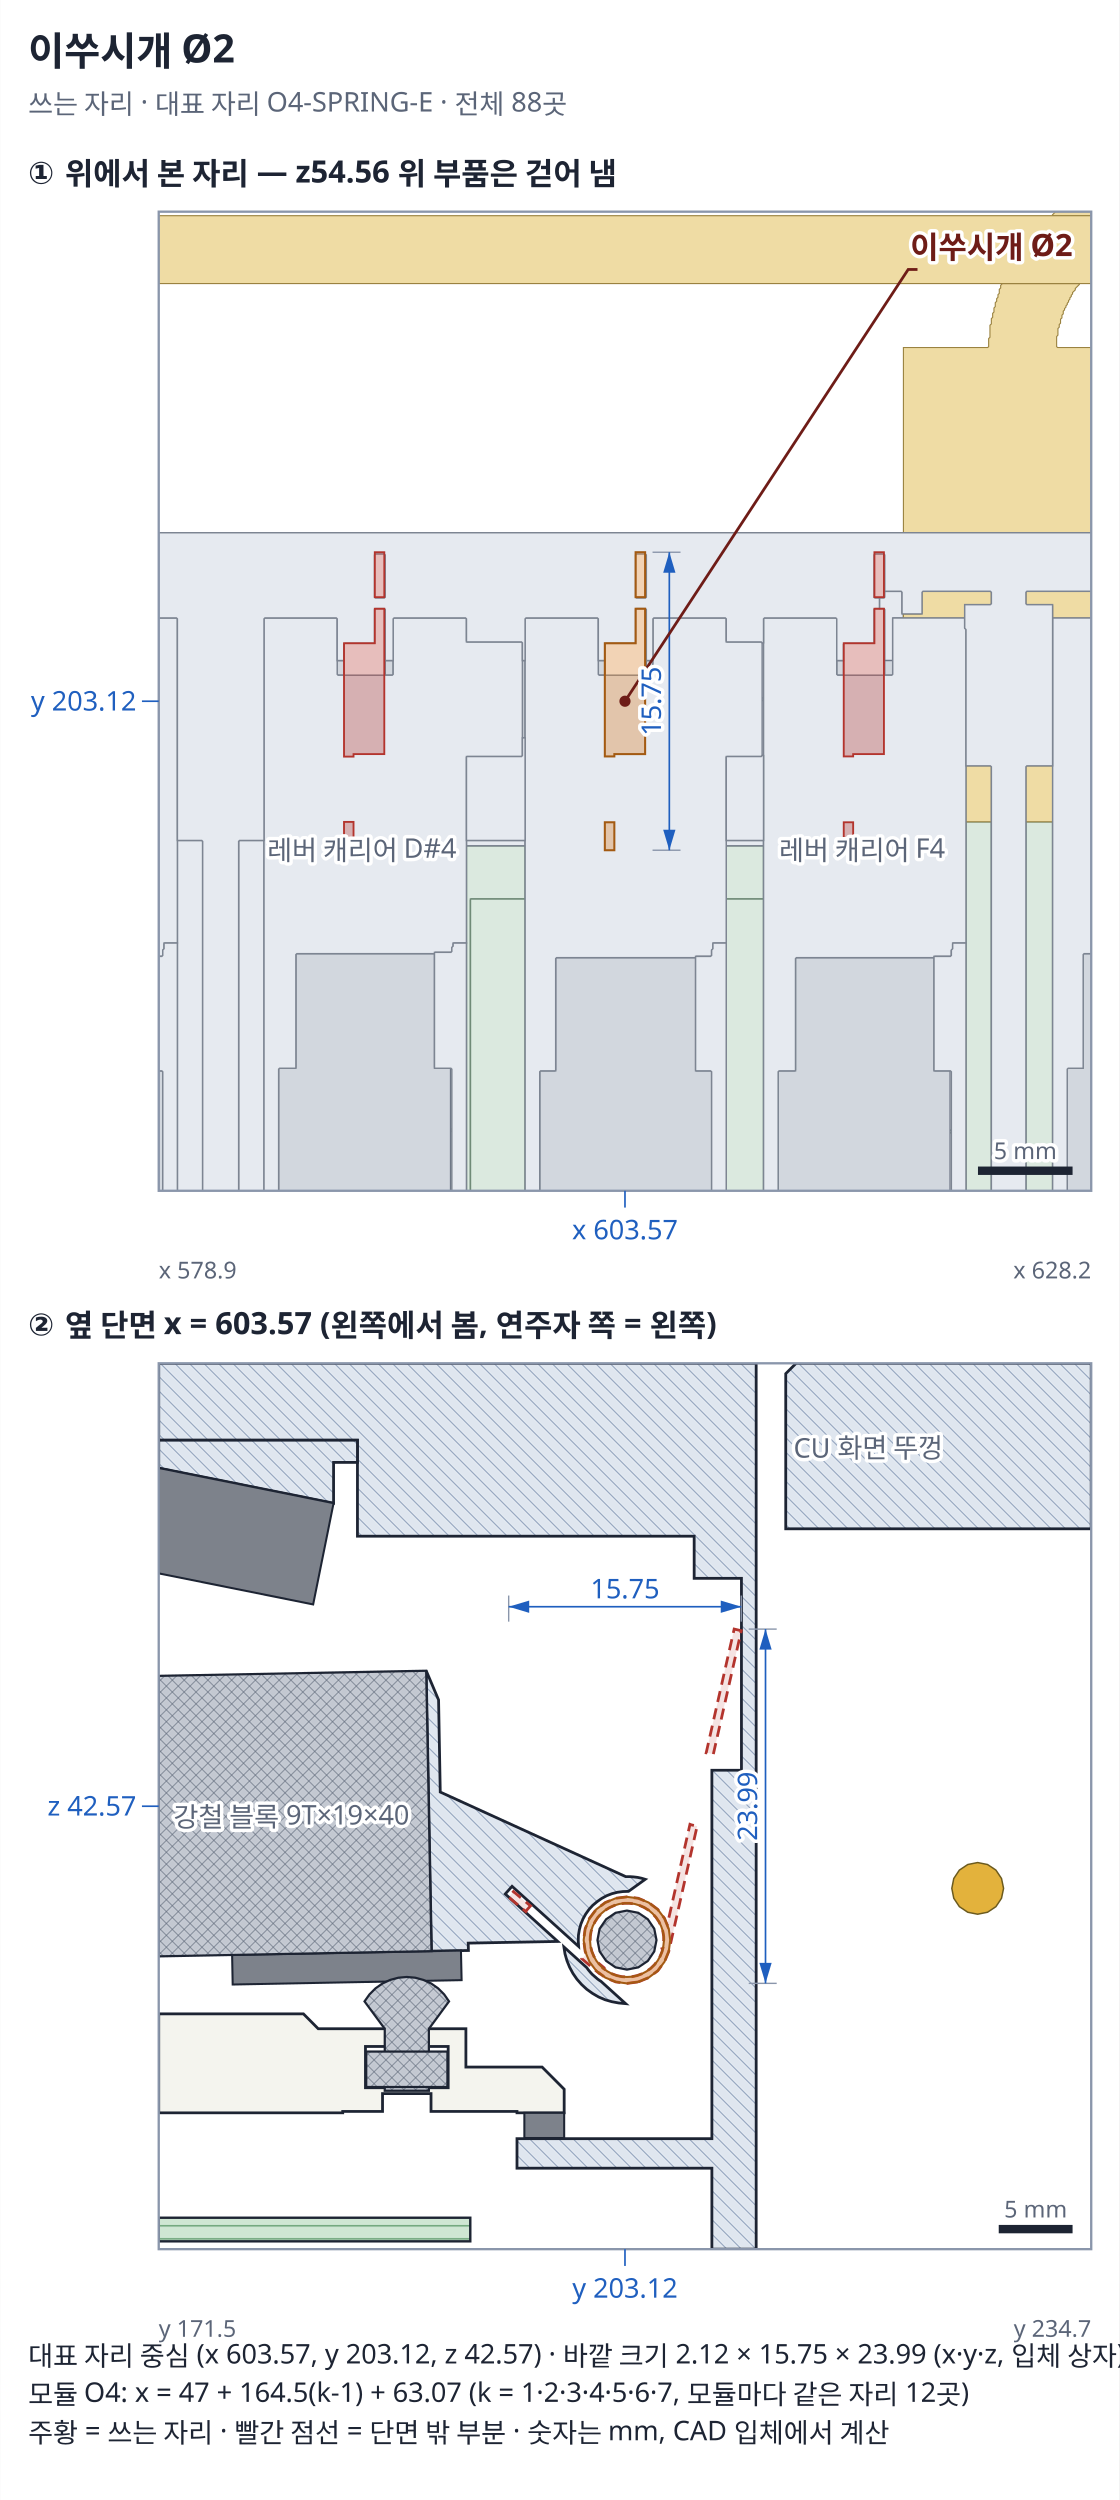
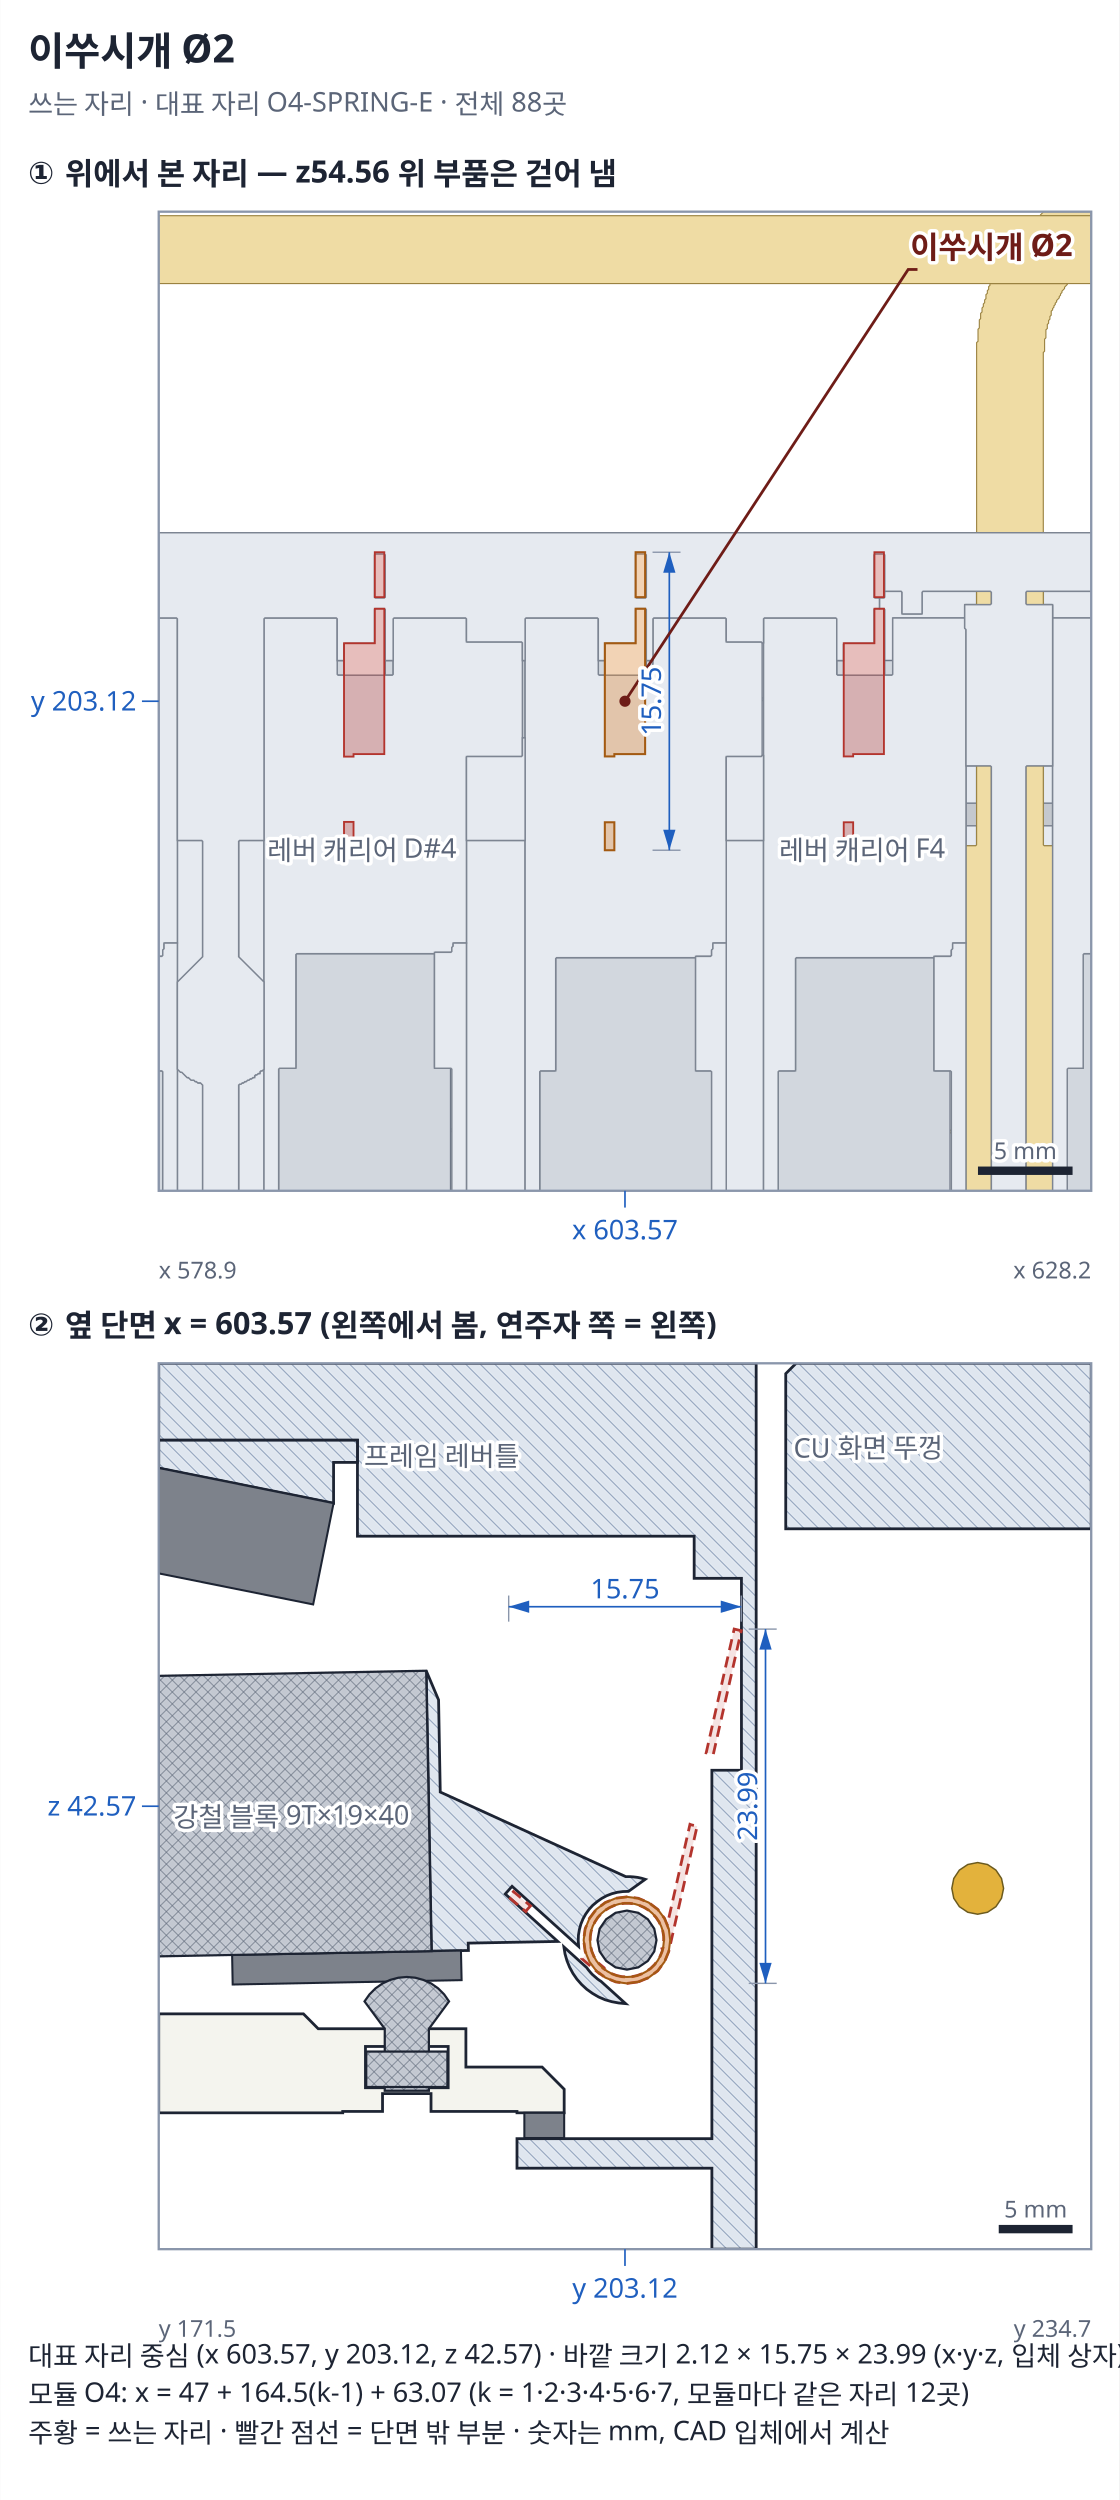
<svg xmlns="http://www.w3.org/2000/svg" viewBox="0 0 120 268.1" width="600" height="1340">
  <defs>
    <style>
.bg{fill:#ffffff}
.frame{fill:none;stroke:#1d2433;stroke-width:.5}
.t{font-family:'Apple SD Gothic Neo','Noto Sans KR','Malgun Gothic','IBM Plex Sans KR',sans-serif;fill:#1d2433}
.h{paint-order:stroke;stroke:#ffffff;stroke-width:.75;stroke-linejoin:round}
.tb{font-weight:700}
.td{fill:#1f5fbf}
.tm{fill:#5b6578}
.tr{fill:#c2410c}
.S-wood{fill:url(#hw);stroke:#1d2433;stroke-width:.4;stroke-linejoin:round}
.S-print{fill:url(#hp);stroke:#1d2433;stroke-width:.4;stroke-linejoin:round}
.S-metal{fill:url(#hm);stroke:#1d2433;stroke-width:.32;stroke-linejoin:round}
.S-rubber{fill:#50555e;stroke:#1d2433;stroke-width:.25}
.S-elec{fill:url(#he);stroke:#1d2433;stroke-width:.3}
.S-screen{fill:#3a4150;stroke:#1d2433;stroke-width:.3}
.S-cable{fill:#e3b23c;stroke:#6b5a1e;stroke-width:.18}
.S-ctx{fill:#eceef1;stroke:#a3aab5;stroke-width:.18}
.P-wood{fill:#f2e6d2;stroke:#39404d;stroke-width:.22;stroke-linejoin:round}
.P-print{fill:#e5ebf3;stroke:#39404d;stroke-width:.22;stroke-linejoin:round}
.P-metal{fill:#c9ced6;stroke:#39404d;stroke-width:.2}
.P-rubber{fill:#7d828b;stroke:#39404d;stroke-width:.18}
.P-elec{fill:#d3ead8;stroke:#39404d;stroke-width:.2}
.P-screen{fill:#596070;stroke:#39404d;stroke-width:.2}
.P-cable{fill:#f0cf7a;fill-opacity:.55;stroke:#8a7430;stroke-width:.14;stroke-opacity:.7}
.P-ctx{fill:#f2f3f5;stroke:#b3b9c3;stroke-width:.18}
.air{fill:#e8f1fb;stroke:none}
.hid{fill:none;stroke:#39404d;stroke-width:.24;stroke-dasharray:1.6 .9}
.hidc{fill:none;stroke:#c2410c;stroke-width:.28;stroke-dasharray:2.2 1.1}
.ph{fill:none;stroke:#5b6578;stroke-width:.3;stroke-dasharray:4 1 1 1}
.cl{fill:none;stroke:#6b7690;stroke-width:.2;stroke-dasharray:6 1.2 1 1.2}
.thin{fill:none;stroke:#39404d;stroke-width:.2}
.vis{fill:none;stroke:#1d2433;stroke-width:.3}
.sound{fill:none;stroke:#c2410c;stroke-width:.4;stroke-dasharray:3 1.2}
.ax{fill:none;stroke:#7a3fb5;stroke-width:.3;stroke-dasharray:5 1.2 1 1.2}
.keep{fill:none;stroke:#b42318;stroke-width:.3;stroke-dasharray:1.2 1}
.dm{fill:none;stroke:#1f5fbf;stroke-width:.18}
.ex{fill:none;stroke:#8a96ab;stroke-width:.15}
.ah{fill:#1f5fbf;stroke:none}
.ld{fill:none;stroke:#3d4555;stroke-width:.18}
.dot{fill:#3d4555}
.bal{fill:#ffffff;stroke:#1d2433;stroke-width:.25}
.secl{fill:none;stroke:#1d2433;stroke-width:.55}
.seca{fill:#1d2433}
.grid{fill:none;stroke:#1d2433;stroke-width:.25}
.grid2{fill:none;stroke:#8a96ab;stroke-width:.15}
.box{fill:#fbfbfc;stroke:#c3c9d3;stroke-width:.2}
.sheetply{fill:#fbf6ee;stroke:#1d2433;stroke-width:.35}
.zone{fill:#f4f6f9;stroke:#8a96ab;stroke-width:.2}
.datum{fill:none;stroke:#15803d;stroke-width:.9;stroke-linecap:round;stroke-opacity:.9}
.spot{fill:none;stroke:#c2410c;stroke-width:.32}
.spoth{fill:none;stroke:#c2410c;stroke-width:.32;stroke-dasharray:.45 .3}

.Zkw{fill:#fbfbf8;stroke:#7d8592;stroke-width:.16}.Zkb{fill:#aab0b9;stroke:#5d6672;stroke-width:.16}.Zpr{fill:#e6eaf0;stroke:#7d8592;stroke-width:.16}
.Zwd{fill:#efe4d0;stroke:#8a7a5e;stroke-width:.16}.Zel{fill:#dbe9df;stroke:#6f8a77;stroke-width:.16}.Zmt{fill:#d2d7de;stroke:#6f7887;stroke-width:.14}
.Zrb{fill:#c4c8ce;stroke:#6f7887;stroke-width:.14}.Zcb{fill:#efdca4;stroke:#9a8240;stroke-width:.12}
.Skw{fill:#f4f4ee;stroke:#1d2433;stroke-width:.3}.Skb{fill:#8e95a0;stroke:#1d2433;stroke-width:.3}.Spr{fill:url(#hp);stroke:#1d2433;stroke-width:.3}
.Swd{fill:url(#hw);stroke:#1d2433;stroke-width:.3}.Sel{fill:url(#he);stroke:#1d2433;stroke-width:.26}.Smt{fill:url(#hm);stroke:#1d2433;stroke-width:.24}
.Srb{fill:#7d828b;stroke:#1d2433;stroke-width:.22}.Scb{fill:#e3b23c;stroke:#6b5a1e;stroke-width:.16}
.HL{fill:#B3342D;fill-opacity:.88;stroke:#6e1c17;stroke-width:.3;stroke-linejoin:round}
.HLs{fill:#B3342D;stroke:#5a1511;stroke-width:.32;stroke-linejoin:round}
.HL2{fill:#B3342D;fill-opacity:.32;stroke:#B3342D;stroke-width:.2}
.HLp{fill:#B3342D;fill-opacity:.14;stroke:#B3342D;stroke-width:.3;stroke-dasharray:1.2 .7}
.HH{fill:#d9822b;fill-opacity:.35;stroke:#a35a12;stroke-width:.22}
.vf{fill:none;stroke:#8a96ab;stroke-width:.25}
.lead{fill:none;stroke:#6e1c17;stroke-width:.3}
.tl{fill:#6e1c17}
.nb{fill:#5b6578}
</style>
    <pattern id="hw" patternUnits="userSpaceOnUse" width="1.6" height="1.6" patternTransform="rotate(45)">
      <rect width="1.6" height="1.6" fill="#ecdcc2" />
      <line x1="0" y1="0" x2="0" y2="1.6" stroke="#a8875a" stroke-width=".22" />
    </pattern>
    <pattern id="hp" patternUnits="userSpaceOnUse" width="1.1" height="1.1" patternTransform="rotate(-45)">
      <rect width="1.1" height="1.1" fill="#dfe6ef" />
      <line x1="0" y1="0" x2="0" y2="1.1" stroke="#7f93b0" stroke-width=".16" />
    </pattern>
    <pattern id="hm" patternUnits="userSpaceOnUse" width=".9" height=".9" patternTransform="rotate(45)">
      <rect width=".9" height=".9" fill="#c3c8d1" />
      <path d="M0 0V.9M0 0H.9" stroke="#5d6778" stroke-width=".12" />
    </pattern>
    <pattern id="he" patternUnits="userSpaceOnUse" width="1.4" height="1.4">
      <rect width="1.4" height="1.4" fill="#cfe6d3" />
      <line x1="0" y1=".7" x2="1.4" y2=".7" stroke="#5f9a6c" stroke-width=".14" />
    </pattern>
    <clipPath id="c0">
      <rect x="17.00" y="22.70" width="100.00" height="105.00" />
    </clipPath>
    <clipPath id="c1">
      <rect x="17.00" y="146.20" width="100.00" height="95.00" />
    </clipPath>
  </defs>
  <rect class="bg" x="0" y="0" width="120" height="268.1" />
  <g class="L-geo">
-     <path class="Zel" fill-rule="evenodd" d="M50.43 96.52 50.53 96.41 56.29 96.41 56.29 90.70 50.00 90.70 50.00 127.84 50.43 127.84ZM81.86 90.70 77.86 90.70 77.86 96.41 81.86 96.41ZM48.50 121.06 48.21 121.06 48.21 121.34 48.50 121.34Z" clip-path="url(#c0)" />
-     <path class="Zel" fill-rule="evenodd" d="M56.29 96.41 50.43 96.41 50.43 127.84 56.29 127.84ZM81.86 96.41 77.86 96.41 77.86 127.84 81.86 127.84Z" clip-path="url(#c0)" />
-     <path class="Zel" fill-rule="evenodd" d="M106.29 88.13 103.57 88.13 103.57 127.84 106.29 127.84ZM112.86 88.13 110.00 88.13 110.00 127.84 112.86 127.84ZM102.07 121.20 101.79 121.20 101.79 121.49 102.07 121.49Z" clip-path="url(#c0)" />
-     <path class="Zpr" fill-rule="evenodd" d="M95.71 66.37 95.82 66.27 96.86 66.27 96.86 65.88 96.71 65.74 96.71 63.41 94.86 63.41 94.86 64.03 94.76 64.13 94.29 64.13 94.29 65.27 94.76 65.27 94.86 65.37 94.86 70.84 95.71 70.84ZM21.71 90.13 19.00 90.13 19.00 127.84 21.71 127.84ZM28.29 90.13 25.57 90.13 25.57 127.84 28.29 127.84ZM56.29 90.13 50.00 90.13 50.00 90.70 56.29 90.70ZM81.86 90.13 77.86 90.13 77.86 90.70 81.86 90.70Z" clip-path="url(#c0)" />
-     <path class="Zcb" fill-rule="evenodd" d="M117.14 22.70 113.18 22.70 112.84 23.04 112.88 23.13 117.14 23.13ZM117.14 37.27 113.39 37.27 113.29 37.17 113.29 36.09 113.43 35.94 113.43 35.23 113.57 35.09 113.57 34.80 113.71 34.66 113.71 34.23 113.86 34.09 113.86 33.80 114.00 33.66 114.00 33.37 114.14 33.23 114.14 33.09 114.29 32.94 114.29 32.80 114.43 32.66 114.43 32.52 114.57 32.37 114.57 32.23 114.71 32.09 114.71 31.94 114.86 31.80 114.86 31.66 115.00 31.52 115.00 31.37 115.29 31.09 115.29 30.94 115.73 30.50 115.69 30.41 107.47 30.41 107.29 30.60 107.29 30.88 107.14 31.03 107.14 31.46 107.00 31.60 107.00 31.88 106.86 32.03 106.86 32.31 106.71 32.46 106.71 32.88 106.57 33.03 106.57 33.46 106.43 33.60 106.43 34.03 106.29 34.17 106.29 34.74 106.14 34.88 106.14 36.17 106.00 36.31 106.00 37.17 105.90 37.27 96.86 37.27 96.86 57.13 117.14 57.13ZM103.43 64.94 103.53 64.84 106.29 64.84 106.29 63.41 98.86 63.41 98.86 65.74 98.76 65.84 96.86 65.84 96.86 66.27 103.43 66.27ZM117.14 63.41 110.00 63.41 110.00 64.84 112.76 64.84 112.86 64.94 112.86 66.27 117.14 66.27ZM106.29 82.13 103.57 82.13 103.57 88.13 106.29 88.13ZM112.86 82.13 110.00 82.13 110.00 88.13 112.86 88.13Z" clip-path="url(#c0)" />
+     <path class="Zrb" fill-rule="evenodd" d="M104.71 86.13 103.57 86.13 103.57 88.56 104.71 88.56ZM112.86 86.13 111.86 86.13 111.86 88.56 112.86 88.56Z" clip-path="url(#c0)" />
+     <path class="Zpr" fill-rule="evenodd" d="M95.71 66.37 95.82 66.27 103.43 66.27 103.43 64.94 103.53 64.84 104.71 64.84 104.71 63.41 98.86 63.41 98.86 65.74 98.76 65.84 96.82 65.84 96.71 65.74 96.71 63.41 94.86 63.41 94.86 64.03 94.76 64.13 94.29 64.13 94.29 65.27 94.76 65.27 94.86 65.37 94.86 70.84 95.71 70.84ZM117.14 63.41 111.86 63.41 111.86 64.84 112.76 64.84 112.86 64.94 112.86 66.27 117.14 66.27ZM104.71 82.13 103.57 82.13 103.57 86.13 104.71 86.13ZM112.86 82.13 111.86 82.13 111.86 86.13 112.86 86.13ZM104.71 88.56 103.57 88.56 103.57 90.70 104.71 90.70ZM112.86 88.56 111.86 88.56 111.86 90.70 112.86 90.70ZM21.71 102.66 21.71 90.13 19.00 90.13 19.00 105.25 19.09 105.28ZM28.29 105.25 28.29 90.13 25.57 90.13 25.57 102.66 28.20 105.28ZM56.29 90.13 50.00 90.13 50.00 127.84 56.29 127.84ZM81.86 90.13 77.86 90.13 77.86 127.84 81.86 127.84ZM21.71 116.31 21.53 116.13 21.24 116.13 21.10 115.99 20.96 115.99 20.82 115.84 20.53 115.84 20.24 115.56 20.10 115.56 19.53 114.99 19.39 114.99 19.09 114.69 19.00 114.72 19.00 127.84 21.71 127.84ZM28.29 114.72 28.20 114.69 28.04 114.84 27.86 114.84 27.86 115.03 27.76 115.13 27.61 115.13 27.47 115.27 27.29 115.27 27.29 115.46 27.18 115.56 27.04 115.56 26.90 115.70 26.76 115.70 26.61 115.84 26.47 115.84 26.33 115.99 26.18 115.99 26.04 116.13 25.90 116.13 25.76 116.27 25.57 116.27 25.57 127.84 28.29 127.84ZM48.50 121.06 48.21 121.06 48.21 121.34 48.50 121.34Z" clip-path="url(#c0)" />
+     <path class="Zcb" fill-rule="evenodd" d="M117.14 22.70 111.90 22.70 111.56 23.04 111.60 23.13 117.14 23.13ZM111.86 37.80 112.00 37.66 112.00 36.37 112.14 36.23 112.14 35.37 112.29 35.23 112.29 34.80 112.43 34.66 112.43 34.37 112.57 34.23 112.57 33.94 112.71 33.80 112.71 33.37 112.86 33.23 112.86 33.09 113.00 32.94 113.00 32.80 113.14 32.66 113.14 32.52 113.29 32.37 113.29 32.23 113.57 31.94 113.57 31.80 113.71 31.66 113.71 31.52 113.86 31.37 113.86 31.23 114.14 30.94 114.14 30.80 114.44 30.50 114.40 30.41 106.14 30.41 106.14 30.60 106.00 30.74 106.00 31.03 105.86 31.17 105.86 31.46 105.71 31.60 105.71 32.03 105.57 32.17 105.57 32.46 105.43 32.60 105.43 32.88 105.29 33.03 105.29 33.46 105.14 33.60 105.14 34.17 105.00 34.31 105.00 35.17 104.86 35.31 104.86 36.60 104.71 36.74 104.71 57.13 111.86 57.13ZM106.29 63.41 104.71 63.41 104.71 64.84 106.29 64.84ZM111.86 63.41 110.00 63.41 110.00 64.84 111.86 64.84ZM106.29 82.13 104.71 82.13 104.71 90.60 104.61 90.70 103.57 90.70 103.57 127.84 106.29 127.84ZM112.86 90.70 111.96 90.70 111.86 90.60 111.86 82.13 110.00 82.13 110.00 127.84 112.86 127.84ZM102.07 121.20 101.79 121.20 101.79 121.49 102.07 121.49Z" clip-path="url(#c0)" />
    <path class="Zmt" fill-rule="evenodd" d="M36.86 70.84 36.14 70.84 36.14 72.41 36.86 72.41ZM42.14 70.84 41.29 70.84 41.29 72.41 42.14 72.41ZM56.29 70.84 56.00 70.84 56.00 79.13 56.29 79.13ZM64.86 70.84 64.14 70.84 64.14 72.41 64.86 72.41ZM70.00 70.84 69.29 70.84 69.29 72.41 70.00 72.41ZM90.43 70.84 89.71 70.84 89.71 72.41 90.43 72.41ZM95.71 70.84 94.86 70.84 94.86 72.41 95.71 72.41ZM81.93 74.84 81.64 74.84 81.64 75.13 81.93 75.13Z" clip-path="url(#c0)" />
    <path class="Zcb" fill-rule="evenodd" d="M117.14 23.13 17.00 23.13 17.00 30.41 117.14 30.41Z" clip-path="url(#c0)" />
    <path class="Zmt" fill-rule="evenodd" d="M17.43 114.84 17.00 114.84 17.00 127.84 17.43 127.84Z" clip-path="url(#c0)" />
    <path class="Zmt" fill-rule="evenodd" d="M76.29 114.84 74.67 114.84 74.57 114.74 74.57 102.70 59.57 102.70 59.57 114.74 59.47 114.84 57.86 114.84 57.86 127.84 76.29 127.84Z" clip-path="url(#c0)" />
    <path class="Zmt" fill-rule="evenodd" d="M101.86 114.84 100.24 114.84 100.14 114.74 100.14 102.70 85.29 102.70 85.29 114.74 85.18 114.84 83.43 114.84 83.43 127.84 101.86 127.84Z" clip-path="url(#c0)" />
    <path class="Zmt" fill-rule="evenodd" d="M48.29 114.56 46.67 114.56 46.57 114.46 46.57 102.27 31.71 102.27 31.71 114.46 31.61 114.56 29.86 114.56 29.86 127.84 48.29 127.84Z" clip-path="url(#c0)" />
    <path class="Zmt" fill-rule="evenodd" d="M117.14 102.27 116.14 102.27 116.14 114.46 116.04 114.56 114.43 114.56 114.43 127.84 117.14 127.84Z" clip-path="url(#c0)" />
    <path class="Zpr" fill-rule="evenodd" d="M17.43 101.94 17.57 101.80 17.57 101.23 17.67 101.13 19.00 101.13 19.00 66.27 17.00 66.27 17.00 102.56 17.43 102.56Z" clip-path="url(#c0)" />
    <path class="Zpr" fill-rule="evenodd" d="M19.00 101.13 17.57 101.13 17.57 101.74 17.43 101.88 17.43 102.46 17.33 102.56 17.00 102.56 17.00 114.84 17.33 114.84 17.43 114.94 17.43 127.84 19.00 127.84Z" clip-path="url(#c0)" />
    <path class="Zpr" fill-rule="evenodd" d="M57.86 114.94 57.96 114.84 59.57 114.84 59.57 102.80 59.67 102.70 74.53 102.70 74.67 102.56 76.29 102.56 76.29 101.94 76.43 101.80 76.43 101.23 76.53 101.13 77.86 101.13 77.86 81.23 77.96 81.13 81.71 81.13 81.71 68.84 77.96 68.84 77.86 68.74 77.86 66.27 70.00 66.27 70.00 72.31 69.90 72.41 64.24 72.41 64.14 72.31 64.14 66.27 56.29 66.27 56.29 127.84 57.86 127.84Z" clip-path="url(#c0)" />
    <path class="Zpr" fill-rule="evenodd" d="M77.86 101.13 76.43 101.13 76.43 101.74 76.29 101.88 76.29 102.46 76.18 102.56 74.57 102.56 74.57 114.84 76.18 114.84 76.29 114.94 76.29 127.84 77.86 127.84Z" clip-path="url(#c0)" />
    <path class="Zpr" fill-rule="evenodd" d="M83.43 114.94 83.53 114.84 85.29 114.84 85.29 102.80 85.39 102.70 100.10 102.70 100.24 102.56 102.00 102.56 102.00 101.94 102.14 101.80 102.14 101.23 102.24 101.13 103.57 101.13 103.57 67.46 103.43 67.31 103.43 66.27 95.71 66.27 95.71 72.31 95.61 72.41 89.82 72.41 89.71 72.31 89.71 66.27 81.86 66.27 81.86 127.84 83.43 127.84Z" clip-path="url(#c0)" />
    <path class="Zpr" fill-rule="evenodd" d="M103.57 101.13 102.14 101.13 102.14 101.74 102.00 101.88 102.00 102.46 101.90 102.56 100.14 102.56 100.14 114.84 101.90 114.84 102.00 114.94 102.00 127.84 103.57 127.84Z" clip-path="url(#c0)" />
    <path class="Zpr" fill-rule="evenodd" d="M29.86 114.66 29.96 114.56 31.71 114.56 31.71 102.37 31.82 102.27 46.53 102.27 46.67 102.13 48.43 102.13 48.43 101.66 48.57 101.52 48.57 101.23 48.67 101.13 50.00 101.13 50.00 81.23 50.10 81.13 56.00 81.13 56.00 68.84 50.10 68.84 50.00 68.74 50.00 66.27 42.14 66.27 42.14 72.31 42.04 72.41 36.24 72.41 36.14 72.31 36.14 66.27 28.29 66.27 28.29 127.84 29.86 127.84Z" clip-path="url(#c0)" />
    <path class="Zpr" fill-rule="evenodd" d="M50.00 101.13 48.57 101.13 48.57 101.46 48.43 101.60 48.43 102.03 48.33 102.13 46.57 102.13 46.57 114.56 48.33 114.56 48.43 114.66 48.43 127.84 50.00 127.84Z" clip-path="url(#c0)" />
    <path class="Zpr" fill-rule="evenodd" d="M114.43 114.66 114.53 114.56 116.14 114.56 116.14 102.37 116.24 102.27 117.14 102.27 117.14 66.27 112.86 66.27 112.86 127.84 114.43 127.84Z" clip-path="url(#c0)" />
-     <path class="Zpr" fill-rule="evenodd" d="M40.14 64.03 40.14 59.52 40.24 59.41 41.18 59.41 41.29 59.52 41.29 64.03 41.18 64.13 40.24 64.13ZM68.14 64.03 68.14 59.52 68.24 59.41 69.18 59.41 69.29 59.52 69.29 64.03 69.18 64.13 68.24 64.13ZM25.57 90.23 25.67 90.13 28.29 90.13 28.29 66.37 28.39 66.27 36.04 66.27 36.14 66.37 36.14 70.84 36.86 70.84 36.86 69.09 36.96 68.99 40.14 68.99 40.14 65.37 40.24 65.27 41.18 65.27 41.29 65.37 41.29 70.84 42.14 70.84 42.14 66.37 42.24 66.27 49.90 66.27 50.00 66.37 50.00 68.84 55.90 68.84 56.00 68.94 56.00 70.84 56.29 70.84 56.29 66.37 56.39 66.27 64.04 66.27 64.14 66.37 64.14 70.84 64.86 70.84 64.86 69.09 64.96 68.99 68.14 68.99 68.14 65.37 68.24 65.27 69.18 65.27 69.29 65.37 69.29 70.84 70.00 70.84 70.00 66.37 70.10 66.27 77.76 66.27 77.86 66.37 77.86 68.84 81.61 68.84 81.77 69.00 81.86 68.96 81.86 66.37 81.96 66.27 89.61 66.27 89.71 66.37 89.71 70.84 90.43 70.84 90.43 69.09 90.53 68.99 93.71 68.99 93.71 65.37 93.82 65.27 94.29 65.27 94.29 64.13 93.82 64.13 93.71 64.03 93.71 59.52 93.82 59.41 94.76 59.41 94.86 59.52 94.86 63.41 96.61 63.41 96.71 63.52 96.71 65.84 98.86 65.84 98.86 63.52 98.96 63.41 106.18 63.41 106.29 63.52 106.29 64.74 106.18 64.84 103.43 64.84 103.43 67.37 103.57 67.52 103.57 82.13 106.18 82.13 106.29 82.23 106.29 127.84 110.00 127.84 110.00 82.23 110.10 82.13 112.86 82.13 112.86 64.84 110.10 64.84 110.00 64.74 110.00 63.52 110.10 63.41 117.14 63.41 117.14 57.13 17.00 57.13 17.00 66.27 18.90 66.27 19.00 66.37 19.00 90.13 21.61 90.13 21.71 90.23 21.71 127.84 25.57 127.84ZM56.29 79.13 56.00 79.13 56.00 81.03 55.90 81.13 50.00 81.13 50.00 90.13 56.29 90.13ZM81.86 81.01 81.77 80.97 81.61 81.13 77.86 81.13 77.86 90.13 81.86 90.13Z" clip-path="url(#c0)" />
+     <path class="Zpr" fill-rule="evenodd" d="M40.14 64.03 40.14 59.52 40.24 59.41 41.18 59.41 41.29 59.52 41.29 64.03 41.18 64.13 40.24 64.13ZM68.14 64.03 68.14 59.52 68.24 59.41 69.18 59.41 69.29 59.52 69.29 64.03 69.18 64.13 68.24 64.13ZM25.57 116.37 25.67 116.27 25.82 116.27 25.96 116.13 26.10 116.13 26.24 115.99 26.39 115.99 26.53 115.84 26.67 115.84 26.82 115.70 26.96 115.70 27.10 115.56 27.29 115.56 27.29 115.37 27.39 115.27 27.53 115.27 27.67 115.13 27.86 115.13 27.86 114.94 27.96 114.84 28.10 114.84 28.29 114.66 28.29 105.31 25.57 102.60 25.57 90.23 25.67 90.13 28.29 90.13 28.29 66.37 28.39 66.27 36.04 66.27 36.14 66.37 36.14 70.84 36.86 70.84 36.86 69.09 36.96 68.99 40.14 68.99 40.14 65.37 40.24 65.27 41.18 65.27 41.29 65.37 41.29 70.84 42.14 70.84 42.14 66.37 42.24 66.27 49.90 66.27 50.00 66.37 50.00 68.84 55.90 68.84 56.00 68.94 56.00 70.84 56.29 70.84 56.29 66.37 56.39 66.27 64.04 66.27 64.14 66.37 64.14 70.84 64.86 70.84 64.86 69.09 64.96 68.99 68.14 68.99 68.14 65.37 68.24 65.27 69.18 65.27 69.29 65.37 69.29 70.84 70.00 70.84 70.00 66.37 70.10 66.27 77.76 66.27 77.86 66.37 77.86 68.84 81.61 68.84 81.77 69.00 81.86 68.96 81.86 66.37 81.96 66.27 89.61 66.27 89.71 66.37 89.71 70.84 90.43 70.84 90.43 69.09 90.53 68.99 93.71 68.99 93.71 65.37 93.82 65.27 94.29 65.27 94.29 64.13 93.82 64.13 93.71 64.03 93.71 59.52 93.82 59.41 94.76 59.41 94.86 59.52 94.86 63.41 96.61 63.41 96.71 63.52 96.71 65.84 98.86 65.84 98.86 63.52 98.96 63.41 106.18 63.41 106.29 63.52 106.29 64.74 106.18 64.84 103.43 64.84 103.43 67.37 103.57 67.52 103.57 82.13 106.18 82.13 106.29 82.23 106.29 127.84 110.00 127.84 110.00 82.23 110.10 82.13 112.86 82.13 112.86 64.84 110.10 64.84 110.00 64.74 110.00 63.52 110.10 63.41 117.14 63.41 117.14 57.13 17.00 57.13 17.00 66.27 18.90 66.27 19.00 66.37 19.00 90.13 21.61 90.13 21.71 90.23 21.71 102.60 19.00 105.31 19.00 114.66 19.33 114.99 19.47 114.99 20.04 115.56 20.18 115.56 20.47 115.84 20.76 115.84 20.90 115.99 21.04 115.99 21.18 116.13 21.47 116.13 21.71 116.37 21.71 127.84 25.57 127.84ZM56.29 79.13 56.00 79.13 56.00 81.03 55.90 81.13 50.00 81.13 50.00 90.13 56.29 90.13ZM81.86 81.01 81.77 80.97 81.61 81.13 77.86 81.13 77.86 90.13 81.86 90.13Z" clip-path="url(#c0)" />
    <path class="Spr" fill-rule="evenodd" d="M50.21 209.17 50.19 208.38 59.79 208.20 54.16 203.11 54.89 202.29 62.03 208.74 61.99 208.12 62.01 207.52 62.11 206.93 62.27 206.34 62.50 205.78 62.79 205.26 63.14 204.77 63.55 204.32 64.02 203.93 64.50 203.59 65.03 203.30 65.60 203.08 66.18 202.93 66.78 202.85 67.38 202.83 69.17 201.54 68.77 201.42 68.35 201.33 67.92 201.28 67.51 201.25 67.08 201.25 47.19 192.18 47.01 182.30 45.68 179.16 46.25 209.24ZM64.43 212.48 64.24 212.36 64.05 212.22 63.51 211.75 63.35 211.58 63.19 211.39 63.04 211.21 62.91 211.02 60.45 208.79 60.57 209.54 60.78 210.27 61.06 210.96 61.42 211.63 61.84 212.24 62.35 212.82 62.89 213.32 63.50 213.76 64.16 214.15 64.86 214.45 65.58 214.66 66.33 214.80 67.07 214.87Z" clip-path="url(#c1)" />
    <path class="Spr" fill-rule="evenodd" d="M81.07 146.20 17.00 146.20 17.00 154.45 38.31 154.45 38.31 164.74 74.42 164.74 74.42 169.26 79.49 169.26 79.49 189.84 76.32 189.84 76.32 229.35 55.42 229.35 55.42 232.52 76.32 232.52 76.32 241.20 81.07 241.20Z" clip-path="url(#c1)" />
    <path class="Spr" fill-rule="evenodd" d="M35.75 156.83 38.31 156.83 38.31 154.45 17.00 154.45 17.00 157.43 35.75 161.20Z" clip-path="url(#c1)" />
    <path class="Spr" fill-rule="evenodd" d="M117.00 146.20 85.35 146.20 84.24 147.31 84.24 163.95 117.00 163.95Z" clip-path="url(#c1)" />
    <path class="Skw" fill-rule="evenodd" d="M36.73 226.43 41.00 226.43 41.00 224.52 46.20 224.52 46.20 226.43 55.42 226.43 55.42 226.58 60.48 226.58 60.48 224.05 58.11 221.67 49.94 221.67 49.94 217.56 45.80 217.56 45.80 219.46 48.04 219.46 48.04 223.89 39.17 223.89 39.17 219.46 41.40 219.46 41.40 217.56 34.10 217.56 32.52 215.97 17.00 215.97 17.00 226.58 36.73 226.58Z" clip-path="url(#c1)" />
    <path class="Srb" fill-rule="evenodd" d="M60.48 226.58 56.21 226.58 56.21 229.28 60.48 229.28Z" clip-path="url(#c1)" />
    <path class="Srb" fill-rule="evenodd" d="M49.48 212.35 49.41 209.18 24.87 209.65 24.93 212.82Z" clip-path="url(#c1)" />
    <path class="Srb" fill-rule="evenodd" d="M35.75 161.20 17.00 157.43 17.00 168.73 33.56 172.06Z" clip-path="url(#c1)" />
-     <path class="Sel" fill-rule="evenodd" d="M50.41 237.83 17.00 237.83 17.00 240.36 50.41 240.36Z" clip-path="url(#c1)" />
    <path class="Smt" fill-rule="evenodd" d="M45.97 217.56 45.98 217.56 48.13 214.63 47.61 213.88 46.96 213.23 46.22 212.71 45.39 212.33 44.51 212.09 43.60 212.01 42.70 212.09 41.81 212.33 40.99 212.71 40.25 213.23 39.60 213.88 39.07 214.63 41.23 217.56 41.24 217.56 41.24 224.21 45.97 224.21Z" clip-path="url(#c1)" />
    <path class="Smt" fill-rule="evenodd" d="M47.96 220.01 39.25 220.01 39.25 223.81 47.96 223.81Z" clip-path="url(#c1)" />
    <path class="Smt" fill-rule="evenodd" d="M46.25 209.24 45.68 179.17 17.00 179.72 17.00 209.80Z" clip-path="url(#c1)" />
    <path class="Smt" fill-rule="evenodd" d="M68.43 210.98 69.45 210.29 70.14 209.27 70.38 208.06 70.14 206.84 69.45 205.82 68.43 205.13 67.21 204.89 65.99 205.13 64.98 205.82 64.28 206.84 64.05 208.06 64.28 209.27 64.98 210.29 65.99 210.98 67.21 211.22Z" clip-path="url(#c1)" />
    <path class="Scb" fill-rule="evenodd" d="M105.88 205.07 106.78 204.47 107.38 203.57 107.60 202.51 107.38 201.45 106.78 200.55 105.88 199.95 104.82 199.74 103.76 199.95 102.86 200.55 102.26 201.45 102.05 202.51 102.26 203.57 102.86 204.47 103.76 205.07 104.82 205.28Z" clip-path="url(#c1)" />
  </g>
  <g class="L-over">
    <path class="HL2" fill-rule="evenodd" d="M41.19 59.22 40.17 59.22 40.17 64.04 41.19 64.04ZM37.89 80.87 41.19 80.87 41.19 65.28 40.17 65.28 40.17 68.98 36.87 68.98 36.87 81.14 37.89 81.14ZM37.89 88.14 36.87 88.14 36.87 91.12 37.89 91.12Z" clip-path="url(#c0)" />
    <path class="HL2" fill-rule="evenodd" d="M94.77 59.22 93.75 59.22 93.75 64.04 94.77 64.04ZM91.47 80.87 94.77 80.87 94.77 65.28 93.75 65.28 93.75 68.98 90.46 68.98 90.46 81.12 91.47 81.12ZM91.47 88.18 90.46 88.18 90.46 91.18 91.47 91.18Z" clip-path="url(#c0)" />
    <path class="HH" fill-rule="evenodd" d="M69.16 59.22 68.14 59.22 68.14 64.04 69.16 64.04ZM65.86 80.87 69.16 80.87 69.16 65.28 68.14 65.28 68.14 68.98 64.84 68.98 64.84 81.12 65.86 81.12ZM65.86 88.18 64.84 88.18 64.84 91.18 65.86 91.18Z" clip-path="url(#c0)" />
    <rect class="vf" x="17.000" y="22.700" width="100.000" height="105.000" />
    <rect class="seca" x="104.855" y="125.100" width="10.145" height="0.900" />
    <path class="HLp" fill-rule="evenodd" d="M79.47 174.88 78.71 174.70 75.71 187.97 76.05 188.02 76.47 188.14ZM68.42 212.54 69.54 212.08 70.51 211.35 71.24 210.38 71.70 209.26 71.72 209.08 71.74 209.08 74.74 195.82 74.67 195.82 74.13 195.70 73.97 195.64 71.53 206.44 71.24 205.73 70.51 204.76 69.54 204.03 68.42 203.57 67.21 203.42 66.01 203.57 64.89 204.03 63.92 204.76 63.19 205.73 62.73 206.85 62.57 208.06 62.73 209.26 62.84 209.53 62.57 209.88 62.38 210.06 64.22 211.62 64.24 211.59 64.89 212.08 66.01 212.54 67.21 212.70ZM56.51 204.79 56.87 204.39 55.04 202.85 54.53 203.45 56.37 205.00ZM66.66 211.98 66.12 211.86 65.60 211.67 65.12 211.41 64.66 211.08 64.73 211.00 64.07 210.45 63.93 210.27 63.66 209.79 63.45 209.28 63.31 208.74 63.26 208.19 63.28 207.64 63.37 207.10 63.54 206.57 63.79 206.08 64.09 205.62 64.46 205.21 64.89 204.85 65.36 204.56 65.86 204.34 66.39 204.18 66.94 204.11 67.49 204.11 68.04 204.18 68.57 204.34 69.07 204.56 69.54 204.85 69.96 205.21 70.33 205.62 70.64 206.08 70.88 206.57 71.06 207.10 71.15 207.64 71.16 208.04 70.97 208.91 71.07 208.93 70.98 209.28 70.77 209.79 70.50 210.27 70.16 210.70 69.76 211.09 69.31 211.41 68.82 211.67 68.31 211.86 67.76 211.98 67.21 212.01Z" clip-path="url(#c1)" />
    <path class="HH" fill-rule="evenodd" d="M68.42 212.54 69.54 212.08 70.51 211.35 71.24 210.38 71.70 209.26 71.85 208.06 71.70 206.85 71.24 205.73 70.51 204.76 69.54 204.03 68.42 203.57 67.21 203.42 66.01 203.57 64.89 204.03 63.92 204.76 63.19 205.73 62.73 206.85 62.57 208.06 62.73 209.26 63.19 210.38 63.92 211.35 64.89 212.08 66.01 212.54 67.21 212.70ZM66.66 211.98 66.12 211.86 65.60 211.67 65.12 211.41 64.67 211.09 64.27 210.70 63.93 210.27 63.66 209.79 63.45 209.28 63.31 208.74 63.26 208.19 63.28 207.64 63.37 207.10 63.54 206.57 63.79 206.08 64.09 205.62 64.46 205.21 64.89 204.85 65.36 204.56 65.86 204.34 66.39 204.18 66.94 204.11 67.49 204.11 68.04 204.18 68.57 204.34 69.07 204.56 69.54 204.85 69.96 205.21 70.33 205.62 70.64 206.08 70.88 206.57 71.06 207.10 71.15 207.64 71.17 208.19 71.11 208.74 70.98 209.28 70.77 209.79 70.50 210.27 70.16 210.70 69.76 211.09 69.31 211.41 68.82 211.67 68.31 211.86 67.76 211.98 67.21 212.01Z" clip-path="url(#c1)" />
    <rect class="vf" x="17.000" y="146.200" width="100.000" height="95.000" />
    <rect class="seca" x="107.082" y="238.600" width="7.918" height="0.900" />
  </g>
  <g class="L-dim">
    <path class="dm" d="M67.000 127.700 L67.000 129.500" />
    <path class="dm" d="M15.200 75.200 L17.000 75.200" />
    <path class="ex" d="M69.956 59.222 L72.956 59.222" />
    <path class="ex" d="M69.956 91.178 L72.956 91.178" />
    <path class="dm" d="M71.756 59.222 L71.756 91.178" />
    <path class="ah" d="M71.756 59.222 L72.416 61.422 L71.096 61.422 Z" />
    <path class="ah" d="M71.756 91.178 L71.096 88.978 L72.416 88.978 Z" />
    <path class="dm" d="M67.000 241.200 L67.000 243.000" />
    <path class="dm" d="M15.200 193.700 L17.000 193.700" />
    <path class="ex" d="M54.529 173.905 L54.529 171.105" />
    <path class="ex" d="M79.471 173.905 L79.471 171.105" />
    <path class="dm" d="M54.529 172.305 L79.471 172.305" />
    <path class="ah" d="M54.529 172.305 L56.729 171.645 L56.729 172.965 Z" />
    <path class="ah" d="M79.471 172.305 L77.271 172.965 L77.271 171.645 Z" />
    <path class="ex" d="M80.271 174.705 L83.271 174.705" />
    <path class="ex" d="M80.271 212.695 L83.271 212.695" />
    <path class="dm" d="M82.071 174.705 L82.071 212.695" />
    <path class="ah" d="M82.071 174.705 L82.731 176.905 L81.411 176.905 Z" />
    <path class="ah" d="M82.071 212.695 L81.411 210.495 L82.731 210.495 Z" />
  </g>
  <g class="L-lead">
    <path class="lead" d="M67.00 75.20 L97.37 28.90 L98.37 28.90" />
    <circle class="tl" cx="67.000" cy="75.200" r="0.600" />
  </g>
  <g class="L-text">
    <text class="t tb" x="3.000" y="7.000" font-size="4.20" text-anchor="start">이쑤시개 Ø2</text>
    <text class="t tm" x="3.000" y="12.200" font-size="2.90" text-anchor="start">쓰는 자리 · 대표 자리 O4-SPRING-E · 전체 88곳</text>
    <text class="t tb" x="3.000" y="19.700" font-size="3.30" text-anchor="start">① 위에서 본 자리 — z54.56 위 부품은 걷어 냄</text>
    <text class="t h td" x="67.000" y="132.900" font-size="2.90" text-anchor="middle">x 603.57</text>
    <text class="t h td" x="14.600" y="76.200" font-size="2.90" text-anchor="end">y 203.12</text>
    <text class="t tm" x="17.000" y="137.100" font-size="2.50" text-anchor="start">x 578.9</text>
    <text class="t tm" x="117.000" y="137.100" font-size="2.50" text-anchor="end">x 628.2</text>
    <text class="t h td" x="70.856" y="75.200" font-size="2.90" text-anchor="middle" transform="rotate(-90 70.856 75.200)">15.75</text>
    <text class="t h tb tl" x="115.000" y="27.700" font-size="3.30" text-anchor="end">이쑤시개 Ø2</text>
    <text class="t h tm" x="109.928" y="124.300" font-size="2.50" text-anchor="middle">5 mm</text>
    <text class="t h nb" x="38.772" y="92.233" font-size="2.90" text-anchor="middle">레버 캐리어 D#4</text>
    <text class="t h nb" x="92.421" y="92.233" font-size="2.90" text-anchor="middle">레버 캐리어 F4</text>
    <text class="t tb" x="3.000" y="143.200" font-size="3.30" text-anchor="start">② 옆 단면 x = 603.57 (왼쪽에서 봄, 연주자 쪽 = 왼쪽)</text>
    <text class="t h td" x="67.000" y="246.400" font-size="2.90" text-anchor="middle">y 203.12</text>
    <text class="t h td" x="14.600" y="194.700" font-size="2.90" text-anchor="end">z 42.57</text>
    <text class="t tm" x="17.000" y="250.600" font-size="2.50" text-anchor="start">y 171.5</text>
    <text class="t tm" x="117.000" y="250.600" font-size="2.50" text-anchor="end">y 234.7</text>
    <text class="t h td" x="67.000" y="171.405" font-size="2.90" text-anchor="middle">15.75</text>
    <text class="t h td" x="81.171" y="193.700" font-size="2.90" text-anchor="middle" transform="rotate(-90 81.171 193.700)">23.99</text>
    <text class="t h tm" x="111.041" y="237.800" font-size="2.50" text-anchor="middle">5 mm</text>
    <text class="t h nb" x="93.092" y="156.316" font-size="2.90" text-anchor="middle">CU 화면 뚜껑</text>
    <text class="t h nb" x="31.228" y="195.899" font-size="2.90" text-anchor="middle">강철 블록 9T×19×40</text>
+     <text class="t h nb" x="47.349" y="157.200" font-size="2.90" text-anchor="middle">프레임 레버틀</text>
    <text class="t" x="3.000" y="253.700" font-size="2.90" text-anchor="start">대표 자리 중심 (x 603.57, y 203.12, z 42.57) · 바깥 크기 2.12 × 15.75 × 23.99 (x·y·z, 입체 상자)</text>
    <text class="t" x="3.000" y="257.818" font-size="2.90" text-anchor="start">모듈 O4: x = 47 + 164.5(k-1) + 63.07 (k = 1·2·3·4·5·6·7, 모듈마다 같은 자리 12곳)</text>
    <text class="t" x="3.000" y="261.936" font-size="2.90" text-anchor="start">주황 = 쓰는 자리 · 빨간 점선 = 단면 밖 부분 · 숫자는 mm, CAD 입체에서 계산</text>
  </g>
</svg>
